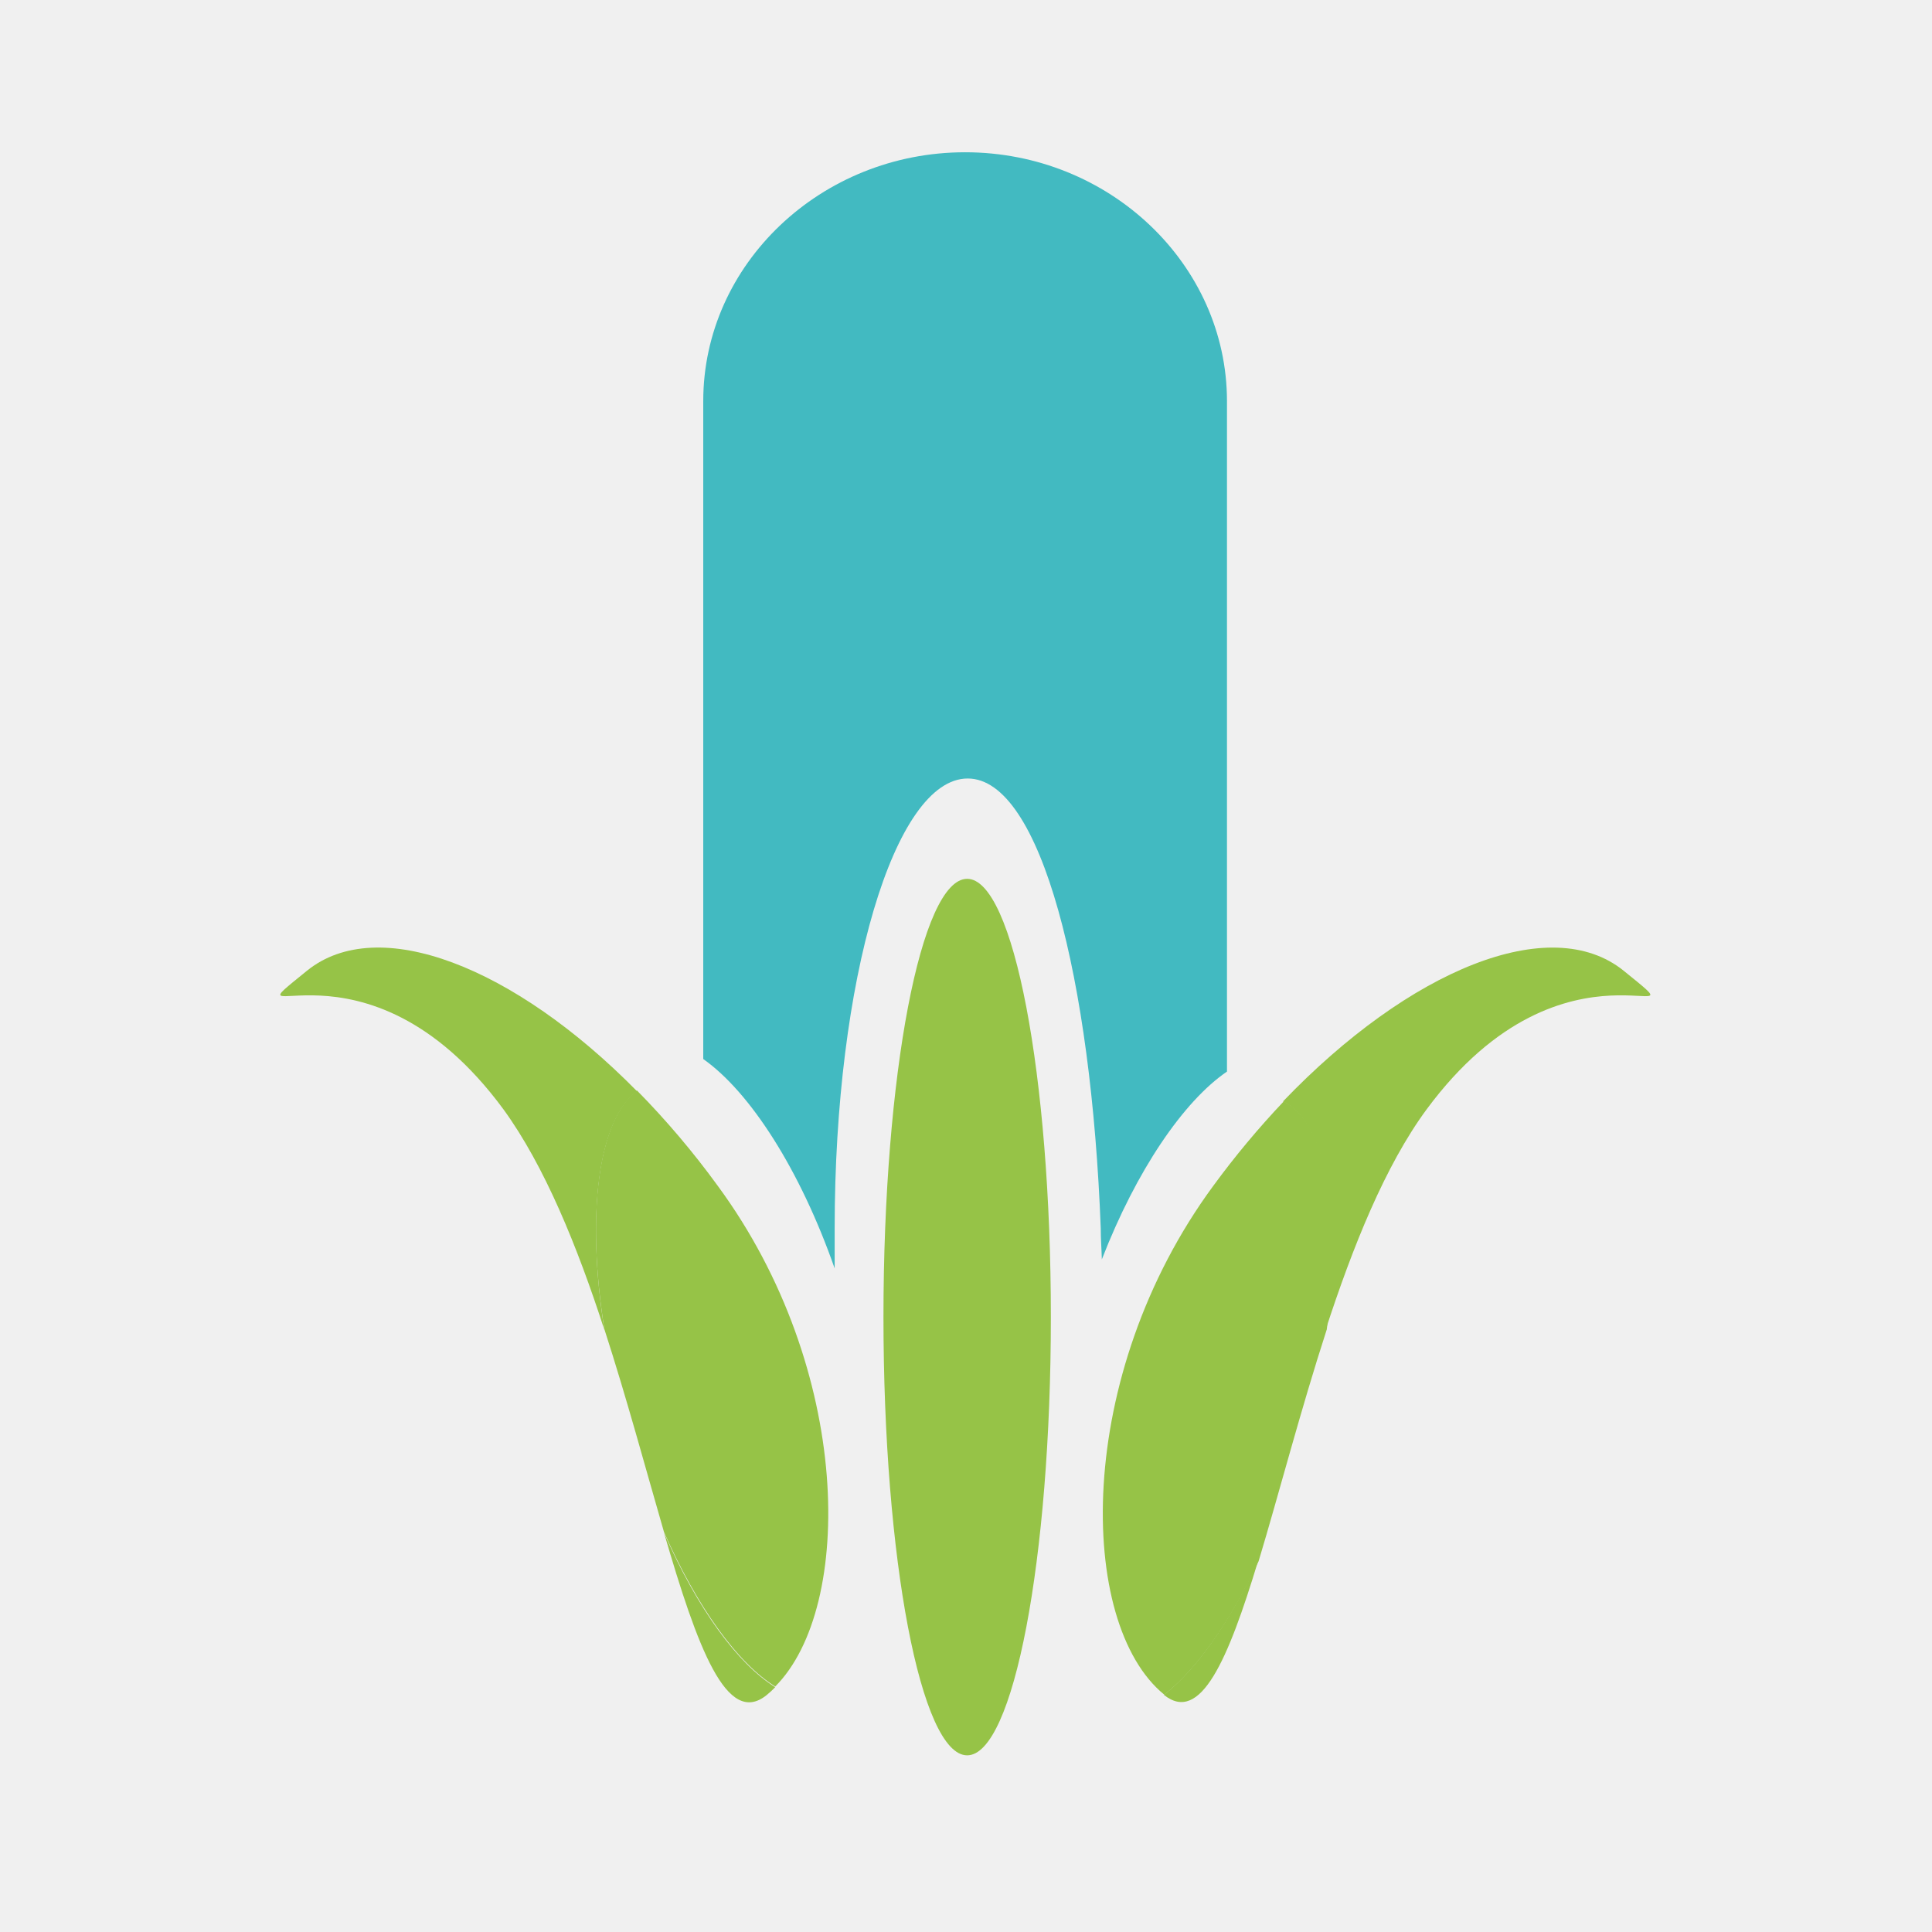
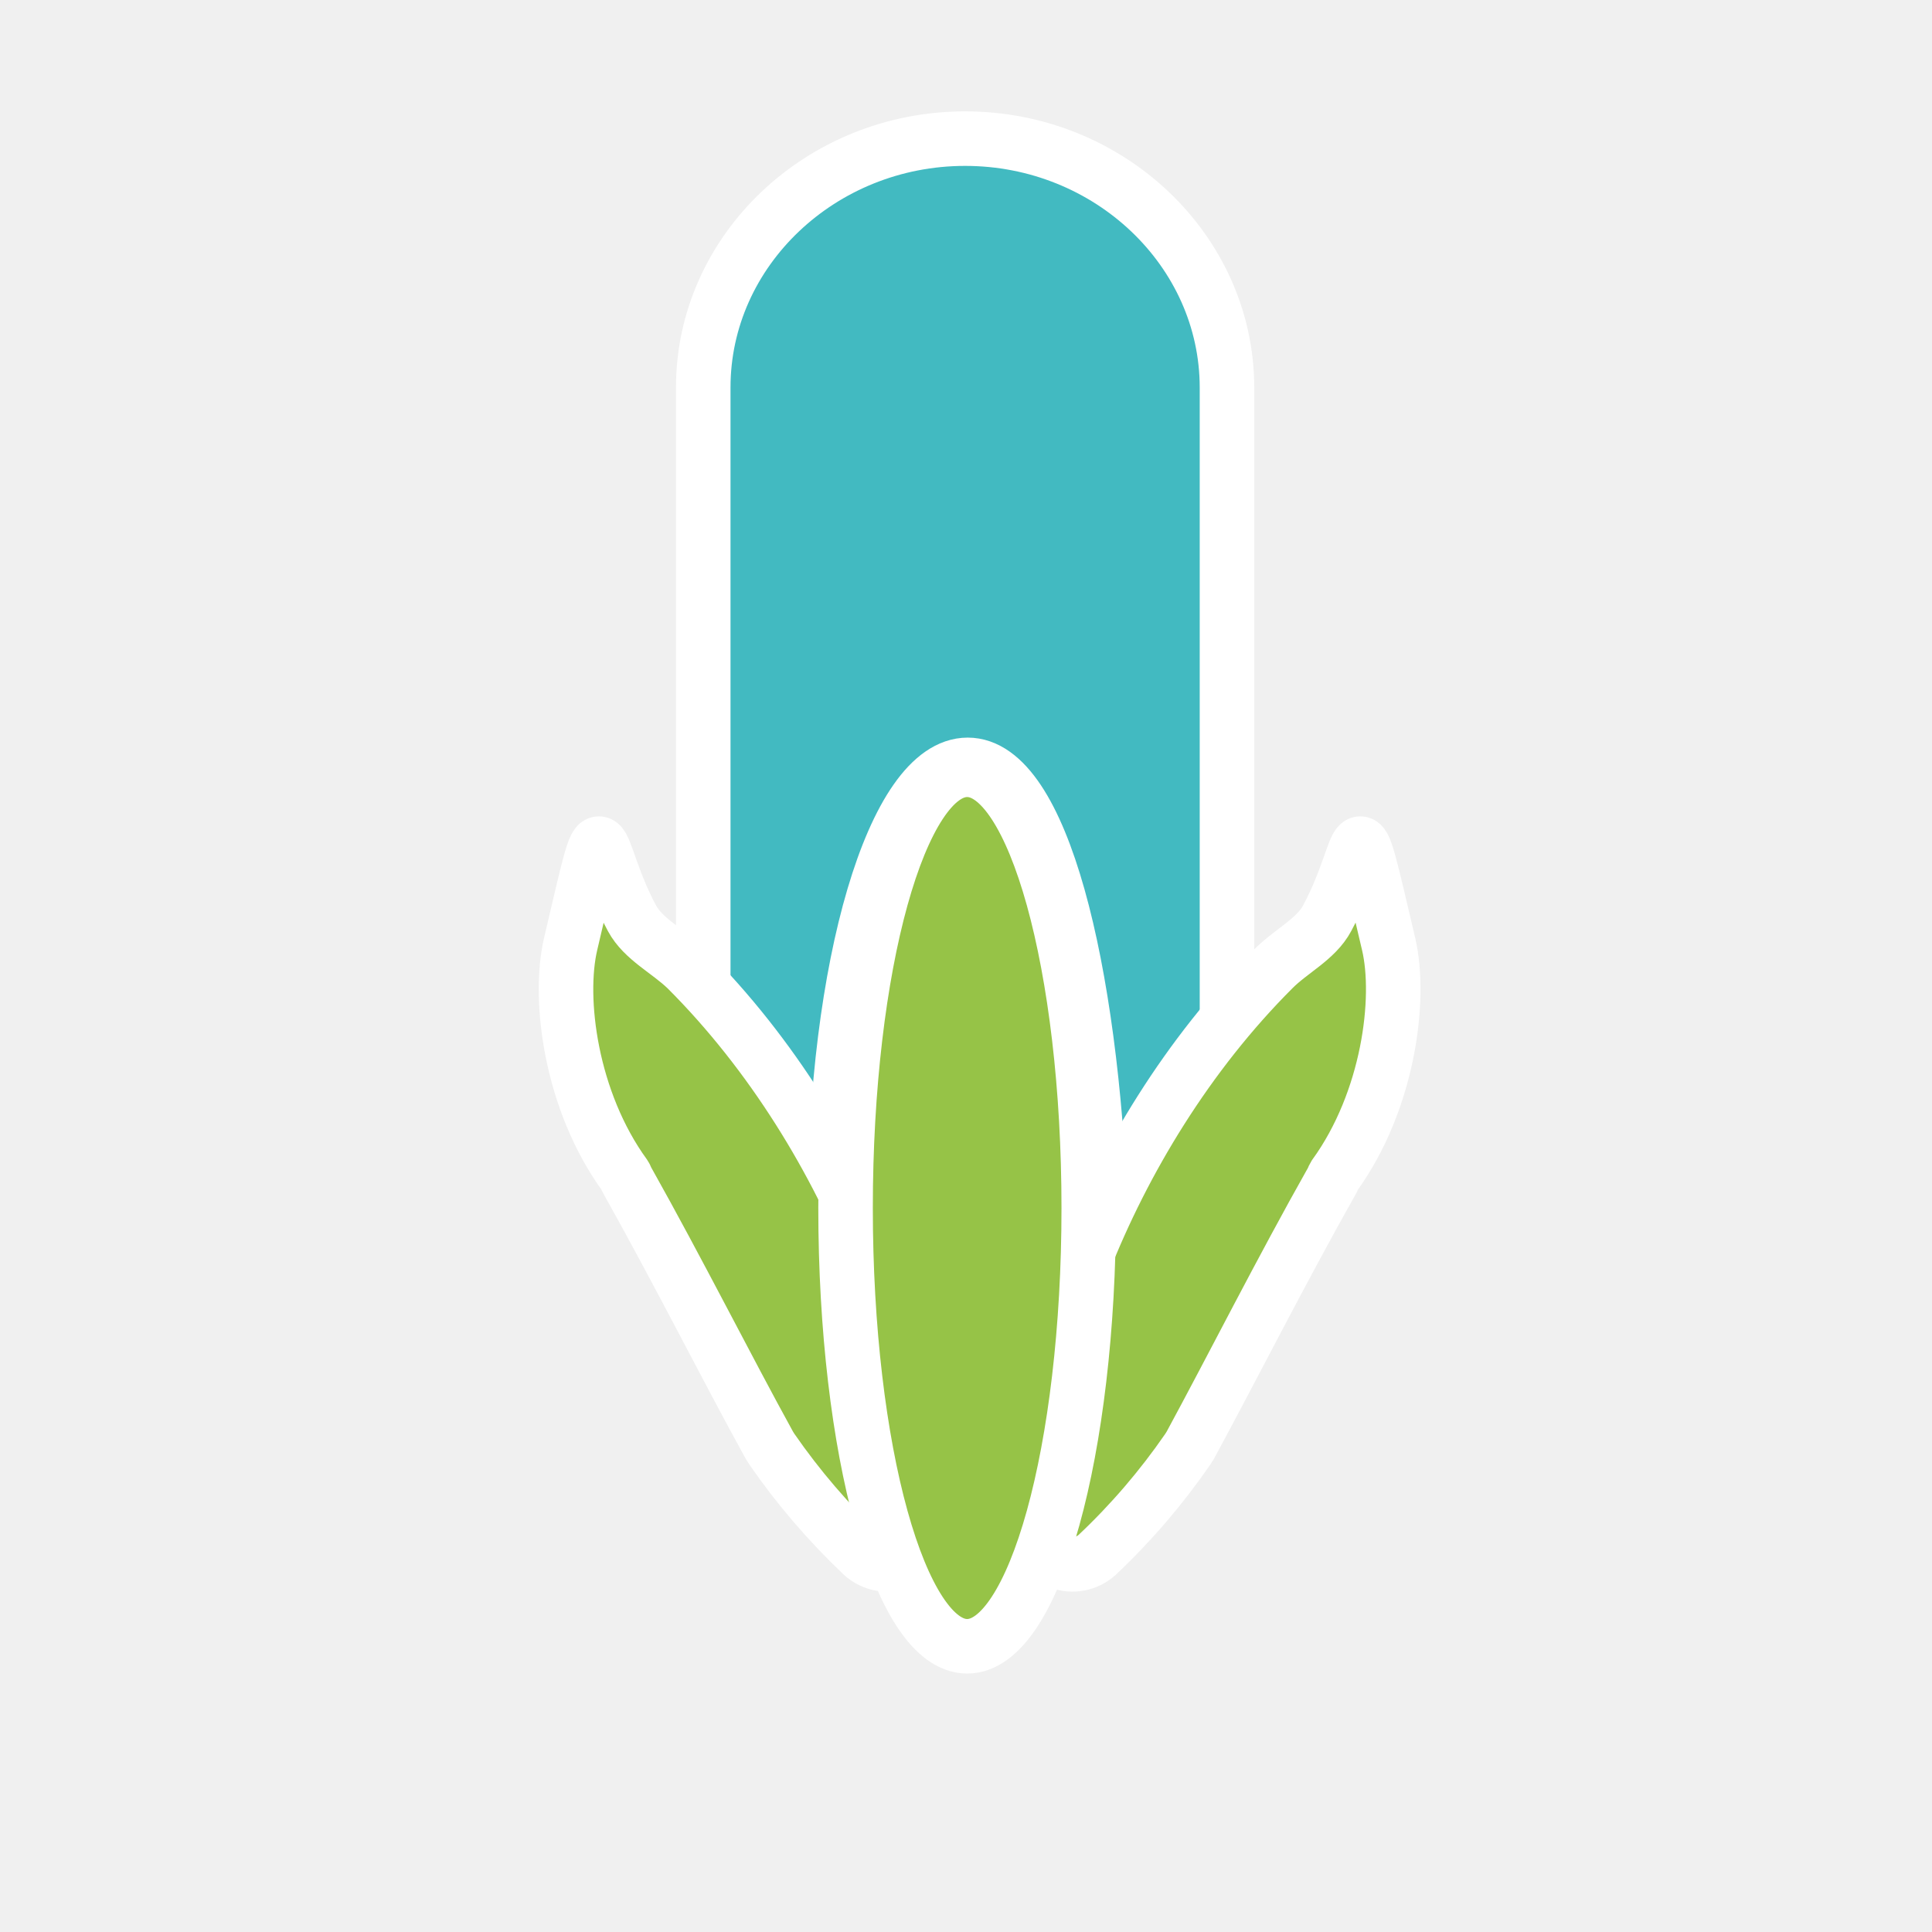
<svg xmlns="http://www.w3.org/2000/svg" id="Ebene_1" data-name="Ebene 1" viewBox="0 0 141.73 141.73">
  <defs>
-     <style>.cls-1{fill:#42bac1;}.cls-2{fill:#96c347;}</style>
+     <style>.cls-1{fill:#42bac1;}.cls-1,.cls-2{stroke:#fff;stroke-miterlimit:10;stroke-width:4px;}.cls-2{fill:#96c347;}</style>
  </defs>
-   <path class="cls-1" d="M70.8,11.17c-10.57,0-19.21,8.21-19.21,18.25V77.69c3.44,2.42,7.11,8.13,9.64,15.36V90.11c0-18.22,4.37-33,9.76-33s9.07,14.78,9.76,33c0,.78.06,1.53.08,2.28,2.53-6.53,6-11.61,9.18-13.78V29.42C90,19.38,81.37,11.17,70.8,11.17Z" />
-   <path class="cls-2" d="M46.73,80.05c-9-9.15-19-13.07-24.22-8.83-6.41,5.2,4.19-3.75,14.43,10.17,3,4.13,5.4,10,7.4,16.18C43,89.12,43.87,82.19,46.73,80.05Z" />
-   <path class="cls-2" d="M48.71,112.44c2.45,8.41,4.6,14.28,7.53,11.91a6.87,6.87,0,0,0,.63-.58C54.11,122.06,51.15,118,48.71,112.44Z" />
-   <path class="cls-2" d="M52.66,87a61.48,61.48,0,0,0-5.93-7c-2.86,2.14-3.74,9.07-2.39,17.52,1.65,5.1,3.06,10.35,4.37,14.87,2.44,5.51,5.4,9.62,8.16,11.33C62.66,117.92,62.56,100.46,52.66,87Z" />
-   <path class="cls-2" d="M85.38,124.33v0c2.68,2.17,4.71-2.55,6.91-9.81C90.18,119.05,87.73,122.51,85.38,124.33Z" />
-   <path class="cls-2" d="M119.12,71.22c-5.37-4.35-15.72-.1-25,9.58,3.17,1.56,4.3,8.31,3.12,16.78,2-6.14,4.37-12.06,7.41-16.19C114.93,67.47,125.53,76.42,119.12,71.22Z" />
-   <path class="cls-2" d="M94.17,80.8A63.68,63.68,0,0,0,89,87c-10.23,13.91-10,32.11-3.59,37.32,2.35-1.82,4.8-5.28,6.92-9.79,1.49-4.94,3.07-11.05,5-17C98.47,89.11,97.34,82.36,94.17,80.8Z" />
-   <ellipse class="cls-2" cx="70.95" cy="96.62" rx="6.14" ry="32.15" />
+   <path class="cls-1" d="M70.8,10.17c-10.57,0-19.21,8.21-19.21,18.25V76.69c3.44,2.42,7.11,8.13,9.64,15.36V89.11c0-18.22,4.37-33,9.76-33s9.07,14.78,9.76,33c0,.78.06,1.53.08,2.28,2.53-6.53,6-11.61,9.18-13.78V28.42C90,18.38,81.37,10.17,70.8,10.17Z" />
+   <path class="cls-2" d="M101.87,69.26c-2.71-11.52-1.54-7.44-4.51-1.9-.82,1.54-2.63,2.39-3.94,3.7C80.81,83.65,74.64,102.29,76,112.41a2.7,2.7,0,0,0,4.48,1.66,48.33,48.33,0,0,0,6.65-7.75c.07-.1.13-.2.19-.3,3.08-5.68,6.63-12.73,10.42-19.45a2.26,2.26,0,0,1,.17-.35C101.87,80.74,102.81,73.27,101.87,69.26Z" />
+   <path class="cls-2" d="M41.86,69.26c2.7-11.52,1.54-7.44,4.5-1.9.83,1.54,2.63,2.39,4,3.7,12.61,12.59,18.78,31.23,17.4,41.35a2.7,2.7,0,0,1-4.48,1.66,49.36,49.36,0,0,1-6.65-7.75c-.07-.1-.13-.2-.19-.3C53.31,100.34,49.77,93.29,46,86.57c-.07-.11-.1-.25-.17-.35C41.85,80.74,40.92,73.27,41.86,69.26Z" />
+   <ellipse class="cls-2" cx="70.95" cy="88.62" rx="8.92" ry="32.15" />
</svg>
